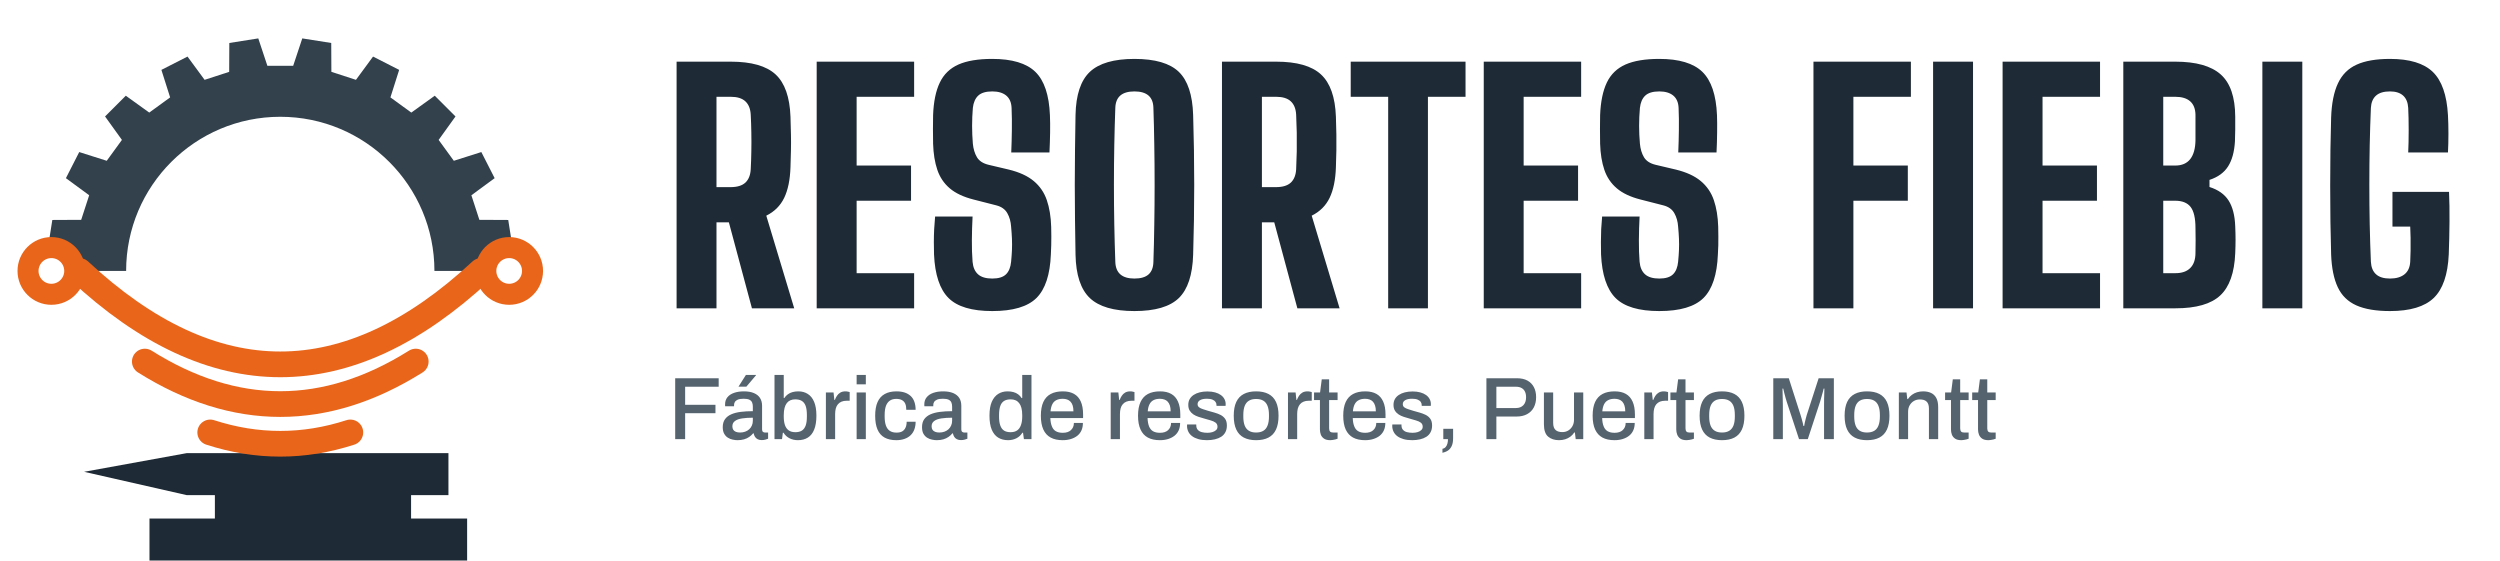
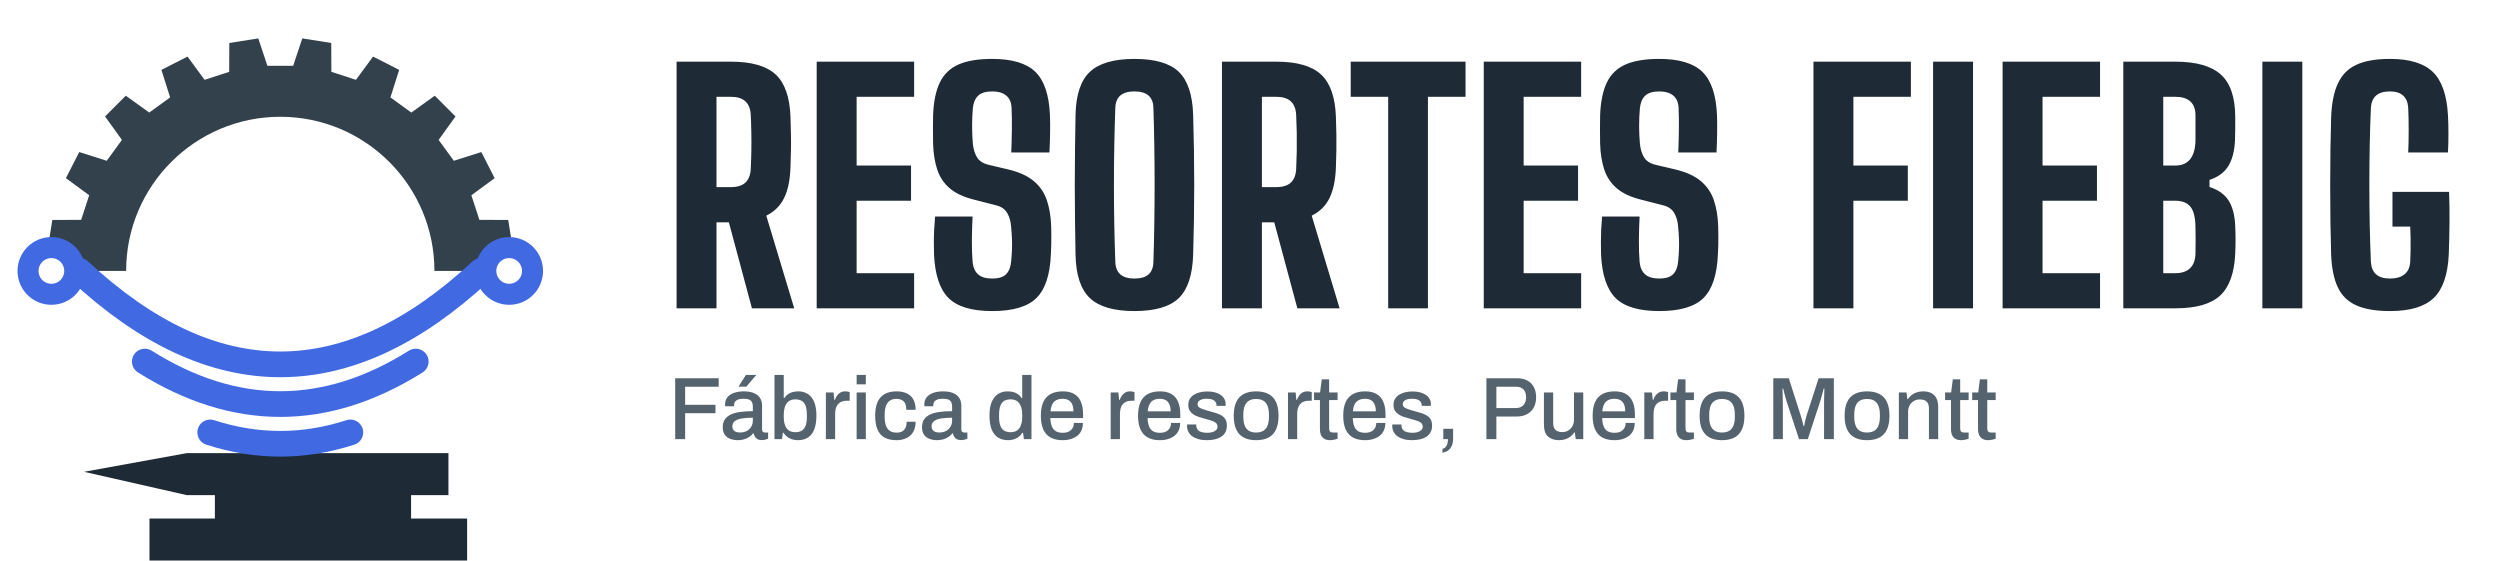
<svg xmlns="http://www.w3.org/2000/svg" viewBox="0 0 535.18 120" role="img" aria-label="Resortes Fiebig, fábrica de resortes, Puerto Montt">
-   <style>.logo__gear{fill:#33414d}.logo__anvil{fill:#1e2a35}.logo__leaf{stroke:#e8651a;stroke-width:5.5}.logo__eye{stroke:#e8651a;stroke-width:4.5}</style>
+   <style>.logo__gear{fill:#33414d}.logo__anvil{fill:#1e2a35}.logo__leaf{stroke:#4169e1;stroke-width:5.5}.logo__eye{stroke:#4169e1;stroke-width:4.5}</style>
  <path class="logo__gear" d="M16 58 L16.09 55.24 L10.22 53.29 L11.2 47.09 L17.38 47.06 L19.09 41.8 L14.11 38.14 L16.96 32.55 L22.85 34.42 L26.1 29.95 L22.49 24.93 L26.93 20.49 L31.95 24.1 L36.42 20.85 L34.55 14.96 L40.14 12.11 L43.8 17.09 L49.06 15.38 L49.09 9.2 L55.29 8.22 L57.24 14.09 L62.76 14.09 L64.71 8.22 L70.91 9.2 L70.94 15.38 L76.2 17.09 L79.86 12.11 L85.45 14.96 L83.58 20.85 L88.05 24.1 L93.07 20.49 L97.51 24.93 L93.9 29.95 L97.15 34.42 L103.04 32.55 L105.89 38.14 L100.91 41.8 L102.62 47.06 L108.8 47.09 L109.78 53.29 L103.91 55.24 L104 58 L93 58 A33 33 0 0 0 27 58 Z" />
  <path class="logo__anvil" d="M96 97 H40 L18 101 L40 106 H46 V111 H32 V120 H100 V111 H88 V106 H96 Z" />
  <g fill="none" stroke-linecap="round">
    <path class="logo__leaf" d="M17 58 Q60 98 103 58" />
    <path class="logo__leaf" d="M31 77.4 Q60 95.6 89 77.4" />
    <path class="logo__leaf" d="M45 92.57 Q60 97.43 75 92.57" />
    <circle class="logo__eye" cx="11" cy="58" r="5" />
    <circle class="logo__eye" cx="109" cy="58" r="5" />
  </g>
  <path fill="#1e2a35" d="M153.38 66L144.84 66L144.84 13.20L156.42 13.20Q163.09 13.20 166.04 15.94Q168.99 18.68 169.22 24.98L169.22 24.98Q169.29 27.09 169.32 28.79Q169.36 30.49 169.32 32.16Q169.29 33.82 169.22 35.80L169.22 35.80Q169.09 39.83 167.87 42.36Q166.65 44.88 164.04 46.17L164.04 46.17L170.02 66L160.97 66L156.03 47.59L153.38 47.59L153.38 66ZM153.38 20.72L153.38 40.06L156.39 40.06Q158.53 40.06 159.57 39.09Q160.61 38.11 160.71 36.23L160.71 36.23Q160.81 34.39 160.84 32.39Q160.88 30.39 160.84 28.40Q160.81 26.40 160.71 24.55L160.71 24.55Q160.61 22.67 159.57 21.70Q158.53 20.72 156.42 20.72L156.42 20.72L153.38 20.72ZM195.69 66L174.83 66L174.83 13.20L195.69 13.20L195.69 20.72L183.38 20.72L183.38 35.44L195.03 35.44L195.03 42.97L183.38 42.97L183.38 58.48L195.69 58.48L195.69 66ZM212.42 66.59L212.42 66.59Q205.85 66.59 203.05 63.79Q200.24 60.98 199.95 54.48L199.95 54.48Q199.91 53.20 199.91 51.81Q199.91 50.42 199.98 49.05Q200.05 47.69 200.18 46.36L200.18 46.36L208.20 46.36Q208.07 48.91 208.05 51.40Q208.03 53.89 208.20 56.03L208.20 56.03Q208.36 57.82 209.37 58.72Q210.38 59.63 212.42 59.63L212.42 59.63Q214.43 59.63 215.36 58.72Q216.28 57.82 216.45 56.03L216.45 56.03Q216.58 54.71 216.63 53.53Q216.68 52.34 216.63 51.12Q216.58 49.90 216.45 48.54L216.45 48.54Q216.35 46.89 215.64 45.64Q214.93 44.38 213.28 43.96L213.28 43.96L208.36 42.70Q205.16 41.88 203.31 40.31Q201.47 38.74 200.66 36.37Q199.85 33.99 199.75 30.76L199.75 30.76Q199.72 29.14 199.72 27.64Q199.72 26.14 199.75 24.65L199.75 24.65Q199.91 20.33 201.19 17.67Q202.46 15.02 205.18 13.81Q207.90 12.61 212.42 12.61L212.42 12.61Q218.79 12.61 221.65 15.39Q224.50 18.18 224.76 24.65L224.76 24.65Q224.83 26.17 224.80 28.38Q224.76 30.59 224.66 32.64L224.66 32.64L216.48 32.64Q216.58 30.26 216.61 27.87Q216.65 25.48 216.55 23.10L216.55 23.10Q216.48 21.35 215.41 20.46Q214.34 19.57 212.42 19.57L212.42 19.57Q210.38 19.57 209.42 20.46Q208.46 21.35 208.26 23.10L208.26 23.10Q208.10 25.01 208.10 26.93Q208.10 28.84 208.26 30.76L208.26 30.76Q208.43 32.47 209.14 33.66Q209.85 34.85 211.63 35.28L211.63 35.28L215.95 36.30Q219.35 37.13 221.30 38.76Q223.25 40.39 224.09 42.83Q224.93 45.28 225.03 48.54L225.03 48.54Q225.06 49.63 225.06 50.61Q225.06 51.58 225.04 52.52Q225.03 53.46 224.96 54.48L224.96 54.48Q224.70 60.98 221.88 63.79Q219.05 66.59 212.42 66.59ZM242.85 66.59L242.85 66.59Q236.25 66.59 233.31 63.81Q230.37 61.02 230.24 54.52L230.24 54.52Q230.18 50.92 230.13 47.16Q230.08 43.39 230.08 39.58Q230.08 35.77 230.13 32.01Q230.18 28.25 230.24 24.62L230.24 24.62Q230.37 18.15 233.31 15.38Q236.25 12.61 242.85 12.61L242.85 12.61Q249.48 12.61 252.35 15.38Q255.22 18.15 255.42 24.62L255.42 24.62Q255.52 28.28 255.59 32.04Q255.65 35.80 255.65 39.62Q255.65 43.43 255.59 47.17Q255.52 50.92 255.42 54.52L255.42 54.52Q255.22 61.02 252.35 63.81Q249.48 66.59 242.85 66.59ZM242.85 59.63L242.85 59.63Q244.89 59.63 245.88 58.74Q246.87 57.85 246.91 56.07L246.91 56.07Q247.04 52.34 247.10 48.13Q247.17 43.92 247.17 39.55Q247.17 35.18 247.10 30.99Q247.04 26.80 246.91 23.07L246.91 23.07Q246.87 21.32 245.85 20.44Q244.83 19.57 242.85 19.57L242.85 19.57Q240.87 19.57 239.84 20.44Q238.82 21.32 238.76 23.07L238.76 23.07Q238.62 26.80 238.54 30.99Q238.46 35.18 238.46 39.55Q238.46 43.92 238.54 48.13Q238.62 52.34 238.76 56.07L238.76 56.07Q238.82 57.85 239.84 58.74Q240.87 59.63 242.85 59.63ZM270.14 66L261.59 66L261.59 13.20L273.18 13.20Q279.84 13.20 282.79 15.94Q285.75 18.68 285.98 24.98L285.98 24.98Q286.05 27.09 286.08 28.79Q286.11 30.49 286.08 32.16Q286.05 33.82 285.98 35.80L285.98 35.80Q285.85 39.83 284.63 42.36Q283.41 44.88 280.80 46.17L280.80 46.17L286.77 66L277.73 66L272.78 47.59L270.14 47.59L270.14 66ZM270.14 20.72L270.14 40.06L273.14 40.06Q275.29 40.06 276.33 39.09Q277.37 38.11 277.47 36.23L277.47 36.23Q277.56 34.39 277.60 32.39Q277.63 30.39 277.60 28.40Q277.56 26.40 277.47 24.55L277.47 24.55Q277.37 22.67 276.33 21.70Q275.29 20.72 273.18 20.72L273.18 20.72L270.14 20.72ZM305.68 66L297.17 66L297.17 20.72L289.15 20.72L289.15 13.20L313.73 13.20L313.73 20.72L305.68 20.72L305.68 66ZM338.48 66L317.63 66L317.63 13.20L338.48 13.20L338.48 20.72L326.17 20.72L326.17 35.44L337.82 35.44L337.82 42.97L326.17 42.97L326.17 58.48L338.48 58.48L338.48 66ZM355.21 66.59L355.21 66.59Q348.65 66.59 345.84 63.79Q343.04 60.98 342.74 54.48L342.74 54.48Q342.71 53.20 342.71 51.81Q342.71 50.42 342.77 49.05Q342.84 47.69 342.97 46.36L342.97 46.36L350.99 46.36Q350.86 48.91 350.84 51.40Q350.82 53.89 350.99 56.03L350.99 56.03Q351.15 57.82 352.16 58.72Q353.17 59.63 355.21 59.63L355.21 59.63Q357.23 59.63 358.15 58.72Q359.07 57.82 359.24 56.03L359.24 56.03Q359.37 54.71 359.42 53.53Q359.47 52.34 359.42 51.12Q359.37 49.90 359.24 48.54L359.24 48.54Q359.14 46.89 358.43 45.64Q357.72 44.38 356.07 43.96L356.07 43.96L351.15 42.70Q347.95 41.88 346.11 40.31Q344.26 38.74 343.45 36.37Q342.64 33.99 342.54 30.76L342.54 30.76Q342.51 29.14 342.51 27.64Q342.51 26.14 342.54 24.65L342.54 24.65Q342.71 20.33 343.98 17.67Q345.25 15.02 347.97 13.81Q350.69 12.61 355.21 12.61L355.21 12.61Q361.58 12.61 364.44 15.39Q367.29 18.18 367.56 24.65L367.56 24.65Q367.62 26.17 367.59 28.38Q367.56 30.59 367.46 32.64L367.46 32.64L359.27 32.64Q359.37 30.26 359.40 27.87Q359.44 25.48 359.34 23.10L359.34 23.10Q359.27 21.35 358.20 20.46Q357.13 19.57 355.21 19.57L355.21 19.57Q353.17 19.57 352.21 20.46Q351.25 21.35 351.06 23.10L351.06 23.10Q350.89 25.01 350.89 26.93Q350.89 28.84 351.06 30.76L351.06 30.76Q351.22 32.47 351.93 33.66Q352.64 34.85 354.42 35.28L354.42 35.28L358.74 36.30Q362.14 37.13 364.09 38.76Q366.04 40.39 366.88 42.83Q367.72 45.28 367.82 48.54L367.82 48.54Q367.85 49.63 367.85 50.61Q367.85 51.58 367.84 52.52Q367.82 53.46 367.75 54.48L367.75 54.48Q367.49 60.98 364.67 63.79Q361.85 66.59 355.21 66.59ZM396.76 66L388.21 66L388.21 13.20L409.07 13.20L409.07 20.72L396.76 20.72L396.76 35.44L408.41 35.44L408.41 42.97L396.76 42.97L396.76 66ZM422.37 66L413.82 66L413.82 13.20L422.37 13.20L422.37 66ZM449.56 66L428.70 66L428.70 13.20L449.56 13.20L449.56 20.72L437.25 20.72L437.25 35.44L448.90 35.44L448.90 42.97L437.25 42.97L437.25 58.48L449.56 58.48L449.56 66ZM465.70 66L454.54 66L454.54 13.20L465.66 13.20Q472.33 13.20 475.40 15.94Q478.47 18.68 478.50 24.98L478.50 24.98Q478.50 26.50 478.50 27.77Q478.50 29.04 478.44 30.26L478.44 30.26Q478.24 33.63 476.97 35.62Q475.70 37.62 472.99 38.51L472.99 38.51L472.99 40.03Q475.80 40.92 477.08 42.93Q478.37 44.95 478.50 48.44L478.50 48.44Q478.57 50.00 478.57 51.31Q478.57 52.63 478.50 54.22L478.50 54.22Q478.24 60.49 475.30 63.24Q472.36 66 465.70 66L465.70 66ZM463.09 42.97L463.09 58.48L465.70 58.48Q467.78 58.48 468.88 57.37Q469.99 56.27 469.99 54.12L469.99 54.12Q470.02 52.73 470.02 51.46Q470.02 50.19 469.99 48.84L469.99 48.84Q469.99 45.64 468.95 44.30Q467.91 42.97 465.63 42.97L465.63 42.97L463.09 42.97ZM463.09 20.72L463.09 35.44L465.66 35.44Q467.78 35.44 468.87 34.06Q469.95 32.67 469.99 30.03L469.99 30.03Q469.99 28.61 469.99 27.27Q469.99 25.94 469.99 24.55L469.99 24.55Q469.95 22.67 468.87 21.70Q467.78 20.72 465.66 20.72L465.66 20.72L463.09 20.72ZM492.86 66L484.31 66L484.31 13.20L492.86 13.20L492.86 66ZM511.63 66.59L511.63 66.59Q507.15 66.59 504.42 65.37Q501.70 64.15 500.45 61.48Q499.19 58.81 499.03 54.48L499.03 54.48Q498.93 51.28 498.88 47.49Q498.83 43.69 498.83 39.75Q498.83 35.80 498.88 32.04Q498.93 28.28 499.03 25.15L499.03 25.15Q499.19 20.59 500.50 17.82Q501.80 15.05 504.51 13.83Q507.21 12.61 511.63 12.61L511.63 12.61Q517.90 12.61 520.79 15.39Q523.68 18.18 524.04 24.65L524.04 24.65Q524.14 26.43 524.14 28.63Q524.14 30.82 524.04 32.64L524.04 32.64L515.53 32.64Q515.63 30.56 515.63 27.85Q515.63 25.15 515.53 23.10L515.53 23.10Q515.43 21.35 514.44 20.46Q513.45 19.57 511.63 19.57L511.63 19.57Q509.65 19.57 508.65 20.46Q507.64 21.35 507.54 23.10L507.54 23.10Q507.38 26.89 507.29 31.09Q507.21 35.28 507.21 39.58Q507.21 43.89 507.29 48.06Q507.38 52.24 507.54 56.03L507.54 56.03Q507.64 57.82 508.65 58.72Q509.65 59.63 511.63 59.63L511.63 59.63Q513.61 59.63 514.74 58.72Q515.86 57.82 515.96 56.03L515.96 56.03Q516.02 55.01 516.04 53.64Q516.06 52.27 516.04 50.89Q516.02 49.50 515.96 48.51L515.96 48.51L512.16 48.51L512.16 41.08L524.27 41.08Q524.40 43.96 524.37 47.50Q524.34 51.05 524.21 54.48L524.21 54.48Q523.91 60.98 520.99 63.79Q518.07 66.59 511.63 66.59Z" />
  <path fill="#55636f" d="M146.67 94L144.54 94L144.54 80.97L153.85 80.97L153.85 82.79L146.67 82.79L146.67 86.65L153.16 86.65L153.16 88.45L146.67 88.45L146.67 94ZM157.88 94.23L157.88 94.23Q157.40 94.23 156.85 94.11Q156.30 94 155.82 93.70Q155.33 93.39 155.03 92.85Q154.72 92.31 154.72 91.44L154.72 91.44Q154.72 90.41 155.20 89.74Q155.67 89.08 156.53 88.70Q157.38 88.32 158.57 88.17Q159.76 88.02 161.16 88.02L161.16 88.02L161.16 87.03Q161.16 86.53 161.00 86.15Q160.84 85.77 160.41 85.56Q159.99 85.36 159.19 85.36L159.19 85.36Q158.39 85.36 157.94 85.55Q157.50 85.75 157.32 86.05Q157.14 86.34 157.14 86.69L157.14 86.69L157.14 86.97L155.24 86.97Q155.22 86.88 155.22 86.78Q155.22 86.69 155.22 86.55L155.22 86.55Q155.22 85.66 155.72 85.04Q156.22 84.42 157.14 84.10Q158.05 83.78 159.25 83.78L159.25 83.78Q160.54 83.78 161.40 84.15Q162.27 84.52 162.70 85.20Q163.14 85.89 163.14 86.86L163.14 86.86L163.14 91.93Q163.14 92.29 163.32 92.44Q163.50 92.59 163.75 92.59L163.75 92.59L164.43 92.59L164.43 93.92Q164.20 94.02 163.86 94.11Q163.52 94.21 163.06 94.21L163.06 94.21Q162.55 94.21 162.20 94.03Q161.85 93.85 161.63 93.52Q161.41 93.18 161.34 92.77L161.34 92.77L161.22 92.77Q160.88 93.20 160.39 93.53Q159.91 93.87 159.28 94.05Q158.66 94.23 157.88 94.23ZM158.43 92.59L158.43 92.59Q159.02 92.59 159.52 92.41Q160.02 92.23 160.38 91.90Q160.75 91.57 160.95 91.10Q161.16 90.64 161.16 90.09L161.16 90.09L161.16 89.42Q159.85 89.42 158.87 89.57Q157.88 89.72 157.33 90.13Q156.78 90.54 156.78 91.26L156.78 91.26Q156.78 91.70 156.97 92.00Q157.16 92.29 157.53 92.44Q157.91 92.59 158.43 92.59ZM159.78 82.77L158.09 82.77L159.68 80.26L161.83 80.26L161.85 80.32L159.78 82.77ZM170.82 94.23L170.82 94.23Q169.83 94.23 169.03 93.83Q168.23 93.43 167.72 92.63L167.72 92.63L167.59 92.63L167.41 94L165.80 94L165.80 80.26L167.78 80.26L167.78 85.22L167.89 85.22Q168.21 84.73 168.66 84.41Q169.11 84.08 169.68 83.93Q170.25 83.78 170.91 83.78L170.91 83.78Q172.05 83.78 172.92 84.33Q173.80 84.88 174.28 86.02Q174.77 87.16 174.77 88.97L174.77 88.97Q174.77 90.81 174.29 91.97Q173.82 93.13 172.93 93.68Q172.05 94.23 170.82 94.23ZM170.26 92.52L170.26 92.52Q171.12 92.52 171.66 92.18Q172.20 91.83 172.47 91.10Q172.73 90.37 172.73 89.19L172.73 89.19L172.73 88.85Q172.73 87.67 172.48 86.93Q172.22 86.19 171.67 85.84Q171.12 85.49 170.23 85.49L170.23 85.49Q169.68 85.49 169.22 85.68Q168.76 85.87 168.44 86.28Q168.12 86.69 167.95 87.33Q167.78 87.98 167.78 88.89L167.78 88.89L167.78 89.16Q167.78 90.24 168.03 90.99Q168.29 91.74 168.84 92.13Q169.39 92.52 170.26 92.52ZM178.78 94L176.80 94L176.80 84.01L178.44 84.01L178.61 85.62L178.72 85.62Q178.89 85.15 179.17 84.73Q179.44 84.31 179.89 84.04Q180.33 83.78 180.98 83.78L180.98 83.78Q181.28 83.78 181.52 83.84Q181.76 83.89 181.89 83.93L181.89 83.93L181.89 85.79L181.23 85.79Q180.62 85.79 180.15 85.98Q179.69 86.17 179.38 86.54Q179.06 86.91 178.92 87.44Q178.78 87.98 178.78 88.64L178.78 88.64L178.78 94ZM185.35 82.28L183.38 82.28L183.38 80.26L185.35 80.26L185.35 82.28ZM185.35 94L183.38 94L183.38 84.01L185.35 84.01L185.35 94ZM191.87 94.23L191.87 94.23Q190.37 94.23 189.36 93.67Q188.35 93.11 187.85 91.95Q187.35 90.79 187.35 89.00L187.35 89.00Q187.35 87.22 187.86 86.07Q188.37 84.92 189.39 84.35Q190.41 83.78 191.89 83.78L191.89 83.78Q192.91 83.78 193.67 84.03Q194.43 84.29 194.97 84.79Q195.50 85.30 195.75 86.04Q196.01 86.78 196.01 87.73L196.01 87.73L194.01 87.73Q194.01 86.93 193.79 86.42Q193.56 85.91 193.08 85.65Q192.61 85.39 191.85 85.39L191.85 85.39Q191.05 85.39 190.50 85.76Q189.95 86.13 189.66 86.88Q189.38 87.64 189.38 88.85L189.38 88.85L189.38 89.17Q189.38 90.33 189.65 91.10Q189.93 91.87 190.49 92.24Q191.05 92.61 191.92 92.61L191.92 92.61Q192.69 92.61 193.15 92.34Q193.62 92.06 193.85 91.54Q194.09 91.02 194.09 90.28L194.09 90.28L196.01 90.28Q196.01 91.17 195.75 91.89Q195.50 92.61 194.97 93.14Q194.45 93.66 193.67 93.94Q192.89 94.23 191.87 94.23ZM200.53 94.23L200.53 94.23Q200.06 94.23 199.51 94.11Q198.96 94 198.47 93.70Q197.99 93.39 197.68 92.85Q197.38 92.31 197.38 91.44L197.38 91.44Q197.38 90.41 197.85 89.74Q198.33 89.08 199.18 88.70Q200.04 88.32 201.23 88.17Q202.41 88.02 203.82 88.02L203.82 88.02L203.82 87.03Q203.82 86.53 203.66 86.15Q203.50 85.77 203.07 85.56Q202.64 85.36 201.84 85.36L201.84 85.36Q201.04 85.36 200.60 85.55Q200.15 85.75 199.97 86.05Q199.79 86.34 199.79 86.69L199.79 86.69L199.79 86.97L197.89 86.97Q197.87 86.88 197.87 86.78Q197.87 86.69 197.87 86.55L197.87 86.55Q197.87 85.66 198.38 85.04Q198.88 84.42 199.79 84.10Q200.70 83.78 201.90 83.78L201.90 83.78Q203.19 83.78 204.06 84.15Q204.92 84.52 205.36 85.20Q205.79 85.89 205.79 86.86L205.79 86.86L205.79 91.93Q205.79 92.29 205.98 92.44Q206.16 92.59 206.40 92.59L206.40 92.59L207.09 92.59L207.09 93.92Q206.86 94.02 206.52 94.11Q206.18 94.21 205.72 94.21L205.72 94.21Q205.21 94.21 204.85 94.03Q204.50 93.85 204.28 93.52Q204.07 93.18 203.99 92.77L203.99 92.77L203.88 92.77Q203.53 93.20 203.05 93.53Q202.56 93.87 201.94 94.05Q201.31 94.23 200.53 94.23ZM201.08 92.59L201.08 92.59Q201.67 92.59 202.18 92.41Q202.68 92.23 203.04 91.90Q203.40 91.57 203.61 91.10Q203.82 90.64 203.82 90.09L203.82 90.09L203.82 89.42Q202.51 89.42 201.52 89.57Q200.53 89.72 199.98 90.13Q199.43 90.54 199.43 91.26L199.43 91.26Q199.43 91.70 199.62 92.00Q199.81 92.29 200.19 92.44Q200.57 92.59 201.08 92.59ZM215.79 94.23L215.79 94.23Q214.57 94.23 213.68 93.68Q212.79 93.13 212.30 91.97Q211.82 90.81 211.82 88.97L211.82 88.97Q211.82 87.16 212.31 86.02Q212.81 84.88 213.68 84.33Q214.55 83.78 215.69 83.78L215.69 83.78Q216.36 83.78 216.93 83.93Q217.50 84.08 217.95 84.41Q218.39 84.73 218.70 85.22L218.70 85.22L218.83 85.22L218.83 80.26L220.81 80.26L220.81 94L219.19 94L219 92.63L218.87 92.63Q218.37 93.43 217.57 93.83Q216.76 94.23 215.79 94.23ZM216.34 92.52L216.34 92.52Q217.21 92.52 217.76 92.13Q218.30 91.74 218.56 90.99Q218.83 90.24 218.83 89.16L218.83 89.16L218.83 88.89Q218.83 87.98 218.66 87.33Q218.49 86.69 218.16 86.28Q217.84 85.87 217.38 85.68Q216.93 85.49 216.36 85.49L216.36 85.49Q215.48 85.49 214.93 85.84Q214.38 86.19 214.13 86.93Q213.87 87.67 213.87 88.85L213.87 88.85L213.87 89.19Q213.87 90.37 214.14 91.10Q214.40 91.83 214.94 92.18Q215.48 92.52 216.34 92.52ZM227.49 94.23L227.49 94.23Q225.95 94.23 224.92 93.67Q223.88 93.11 223.35 91.95Q222.82 90.79 222.82 89.00L222.82 89.00Q222.82 87.20 223.35 86.05Q223.88 84.90 224.93 84.34Q225.97 83.78 227.53 83.78L227.53 83.78Q228.96 83.78 229.92 84.32Q230.88 84.86 231.37 85.96Q231.86 87.06 231.86 88.74L231.86 88.74L231.86 89.50L224.85 89.50Q224.89 90.56 225.18 91.27Q225.46 91.99 226.04 92.32Q226.62 92.65 227.51 92.65L227.51 92.65Q228.06 92.65 228.50 92.51Q228.94 92.37 229.24 92.09Q229.55 91.81 229.72 91.43Q229.89 91.04 229.89 90.54L229.89 90.54L231.82 90.54Q231.82 91.44 231.52 92.12Q231.22 92.80 230.64 93.27Q230.06 93.73 229.26 93.98Q228.46 94.23 227.49 94.23ZM224.89 88.05L224.89 88.05L229.79 88.05Q229.79 87.31 229.63 86.81Q229.47 86.31 229.16 85.98Q228.86 85.66 228.44 85.52Q228.03 85.37 227.49 85.37L227.49 85.37Q226.69 85.37 226.13 85.66Q225.57 85.94 225.27 86.54Q224.97 87.14 224.89 88.05ZM239.75 94L237.77 94L237.77 84.01L239.41 84.01L239.58 85.62L239.69 85.62Q239.86 85.15 240.14 84.73Q240.41 84.31 240.86 84.04Q241.31 83.78 241.95 83.78L241.95 83.78Q242.26 83.78 242.49 83.84Q242.73 83.89 242.86 83.93L242.86 83.93L242.86 85.79L242.20 85.79Q241.59 85.79 241.13 85.98Q240.66 86.17 240.35 86.54Q240.03 86.91 239.89 87.44Q239.75 87.98 239.75 88.64L239.75 88.64L239.75 94ZM248.30 94.23L248.30 94.23Q246.76 94.23 245.72 93.67Q244.69 93.11 244.16 91.95Q243.62 90.79 243.62 89.00L243.62 89.00Q243.62 87.20 244.16 86.05Q244.69 84.90 245.73 84.34Q246.78 83.78 248.34 83.78L248.34 83.78Q249.76 83.78 250.72 84.32Q251.68 84.86 252.17 85.96Q252.67 87.06 252.67 88.74L252.67 88.74L252.67 89.50L245.66 89.50Q245.70 90.56 245.98 91.27Q246.27 91.99 246.84 92.32Q247.42 92.65 248.32 92.65L248.32 92.65Q248.87 92.65 249.31 92.51Q249.74 92.37 250.05 92.09Q250.35 91.81 250.52 91.43Q250.69 91.04 250.69 90.54L250.69 90.54L252.63 90.54Q252.63 91.44 252.33 92.12Q252.02 92.80 251.44 93.27Q250.86 93.73 250.07 93.98Q249.27 94.23 248.30 94.23ZM245.70 88.05L245.70 88.05L250.60 88.05Q250.60 87.31 250.44 86.81Q250.27 86.31 249.97 85.98Q249.67 85.66 249.25 85.52Q248.83 85.37 248.30 85.37L248.30 85.37Q247.50 85.37 246.94 85.66Q246.38 85.94 246.08 86.54Q245.77 87.14 245.70 88.05ZM258.37 94.23L258.37 94.23Q257.32 94.23 256.53 94Q255.73 93.77 255.20 93.37Q254.66 92.97 254.39 92.41Q254.11 91.85 254.11 91.17L254.11 91.17Q254.11 91.07 254.12 91.00Q254.13 90.92 254.13 90.86L254.13 90.86L256.09 90.86Q256.09 90.92 256.09 90.97Q256.09 91.02 256.09 91.07L256.09 91.07Q256.09 91.66 256.41 92.01Q256.73 92.37 257.28 92.51Q257.82 92.65 258.46 92.65L258.46 92.65Q259.03 92.65 259.52 92.51Q260.00 92.37 260.32 92.08Q260.63 91.80 260.63 91.36L260.63 91.36Q260.63 90.79 260.23 90.48Q259.83 90.18 259.19 90.00Q258.54 89.82 257.84 89.61L257.84 89.61Q257.21 89.44 256.59 89.24Q255.97 89.04 255.48 88.72Q254.99 88.39 254.68 87.90Q254.38 87.41 254.38 86.67L254.38 86.67Q254.38 85.96 254.68 85.43Q254.99 84.90 255.53 84.54Q256.07 84.18 256.82 83.99Q257.57 83.80 258.46 83.80L258.46 83.80Q259.39 83.80 260.12 84.00Q260.84 84.20 261.34 84.56Q261.85 84.92 262.11 85.42Q262.38 85.92 262.38 86.50L262.38 86.50Q262.38 86.61 262.37 86.73Q262.36 86.86 262.36 86.89L262.36 86.89L260.42 86.89L260.42 86.72Q260.42 86.34 260.21 86.04Q260.00 85.73 259.56 85.55Q259.11 85.36 258.37 85.36L258.37 85.36Q257.87 85.36 257.49 85.44Q257.11 85.53 256.87 85.68Q256.62 85.83 256.50 86.04Q256.37 86.25 256.37 86.51L256.37 86.51Q256.37 86.95 256.69 87.19Q257.00 87.43 257.51 87.59Q258.03 87.75 258.62 87.94L258.62 87.94Q259.30 88.13 260.00 88.33Q260.71 88.53 261.30 88.83Q261.90 89.14 262.27 89.67Q262.64 90.20 262.64 91.09L262.64 91.09Q262.64 91.91 262.32 92.52Q262.00 93.13 261.42 93.50Q260.84 93.87 260.06 94.05Q259.28 94.23 258.37 94.23ZM268.89 94.23L268.89 94.23Q267.34 94.23 266.26 93.67Q265.19 93.11 264.65 91.95Q264.11 90.79 264.11 89.00L264.11 89.00Q264.11 87.20 264.65 86.05Q265.19 84.90 266.26 84.34Q267.34 83.78 268.89 83.78L268.89 83.78Q270.49 83.78 271.55 84.34Q272.62 84.90 273.16 86.05Q273.70 87.20 273.70 89.00L273.70 89.00Q273.70 90.79 273.16 91.95Q272.62 93.11 271.55 93.67Q270.49 94.23 268.89 94.23ZM268.89 92.59L268.89 92.59Q269.84 92.59 270.45 92.22Q271.06 91.85 271.35 91.09Q271.65 90.33 271.65 89.17L271.65 89.17L271.65 88.83Q271.65 87.67 271.35 86.91Q271.06 86.15 270.45 85.78Q269.84 85.41 268.89 85.41L268.89 85.41Q267.96 85.41 267.36 85.78Q266.75 86.15 266.45 86.91Q266.16 87.67 266.16 88.83L266.16 88.83L266.16 89.17Q266.16 90.33 266.45 91.09Q266.75 91.85 267.36 92.22Q267.96 92.59 268.89 92.59ZM277.69 94L275.72 94L275.72 84.01L277.35 84.01L277.52 85.62L277.63 85.62Q277.81 85.15 278.08 84.73Q278.36 84.31 278.80 84.04Q279.25 83.78 279.90 83.78L279.90 83.78Q280.20 83.78 280.44 83.84Q280.67 83.89 280.81 83.93L280.81 83.93L280.81 85.79L280.14 85.79Q279.53 85.79 279.07 85.98Q278.60 86.17 278.29 86.54Q277.98 86.91 277.83 87.44Q277.69 87.98 277.69 88.64L277.69 88.64L277.69 94ZM284.78 94.23L284.78 94.23Q283.92 94.23 283.44 93.90Q282.95 93.56 282.75 93.04Q282.56 92.52 282.56 91.93L282.56 91.93L282.56 85.64L281.30 85.64L281.30 84.01L282.59 84.01L282.95 81.21L284.53 81.21L284.53 84.01L286.34 84.01L286.34 85.64L284.53 85.64L284.53 91.70Q284.53 92.14 284.72 92.37Q284.91 92.59 285.35 92.59L285.35 92.59L286.34 92.59L286.34 93.92Q286.15 94 285.87 94.07Q285.60 94.13 285.31 94.18Q285.03 94.23 284.78 94.23ZM292.23 94.23L292.23 94.23Q290.69 94.23 289.65 93.67Q288.62 93.11 288.08 91.95Q287.55 90.79 287.55 89.00L287.55 89.00Q287.55 87.20 288.08 86.05Q288.62 84.90 289.66 84.34Q290.71 83.78 292.26 83.78L292.26 83.78Q293.69 83.78 294.65 84.32Q295.61 84.86 296.10 85.96Q296.60 87.06 296.60 88.74L296.60 88.74L296.60 89.50L289.59 89.50Q289.62 90.56 289.91 91.27Q290.19 91.99 290.77 92.32Q291.35 92.65 292.25 92.65L292.25 92.65Q292.80 92.65 293.23 92.51Q293.67 92.37 293.97 92.09Q294.28 91.81 294.45 91.43Q294.62 91.04 294.62 90.54L294.62 90.54L296.56 90.54Q296.56 91.44 296.25 92.12Q295.95 92.80 295.37 93.27Q294.79 93.73 293.99 93.98Q293.20 94.23 292.23 94.23ZM289.62 88.05L289.62 88.05L294.53 88.05Q294.53 87.31 294.36 86.81Q294.20 86.31 293.90 85.98Q293.59 85.66 293.18 85.52Q292.76 85.37 292.23 85.37L292.23 85.37Q291.43 85.37 290.87 85.66Q290.31 85.94 290.00 86.54Q289.70 87.14 289.62 88.05ZM302.30 94.23L302.30 94.23Q301.25 94.23 300.45 94Q299.66 93.77 299.12 93.37Q298.59 92.97 298.32 92.41Q298.04 91.85 298.04 91.17L298.04 91.17Q298.04 91.07 298.05 91.00Q298.06 90.92 298.06 90.86L298.06 90.86L300.02 90.86Q300.02 90.92 300.02 90.97Q300.02 91.02 300.02 91.07L300.02 91.07Q300.02 91.66 300.34 92.01Q300.66 92.37 301.20 92.51Q301.75 92.65 302.39 92.65L302.39 92.65Q302.96 92.65 303.45 92.51Q303.93 92.37 304.24 92.08Q304.56 91.80 304.56 91.36L304.56 91.36Q304.56 90.79 304.16 90.48Q303.76 90.18 303.11 90.00Q302.47 89.82 301.76 89.61L301.76 89.61Q301.14 89.44 300.52 89.24Q299.90 89.04 299.41 88.72Q298.91 88.39 298.61 87.90Q298.31 87.41 298.31 86.67L298.31 86.67Q298.31 85.96 298.61 85.43Q298.91 84.90 299.46 84.54Q300.00 84.18 300.75 83.99Q301.50 83.80 302.39 83.80L302.39 83.80Q303.32 83.80 304.04 84.00Q304.77 84.20 305.27 84.56Q305.77 84.92 306.04 85.42Q306.31 85.92 306.31 86.50L306.31 86.50Q306.31 86.61 306.30 86.73Q306.29 86.86 306.29 86.89L306.29 86.89L304.35 86.89L304.35 86.72Q304.35 86.34 304.14 86.04Q303.93 85.73 303.48 85.55Q303.04 85.36 302.30 85.36L302.30 85.36Q301.80 85.36 301.42 85.44Q301.04 85.53 300.80 85.68Q300.55 85.83 300.42 86.04Q300.30 86.25 300.30 86.51L300.30 86.51Q300.30 86.95 300.61 87.19Q300.93 87.43 301.44 87.59Q301.95 87.75 302.54 87.94L302.54 87.94Q303.23 88.13 303.93 88.33Q304.63 88.53 305.23 88.83Q305.83 89.14 306.20 89.67Q306.57 90.20 306.57 91.09L306.57 91.09Q306.57 91.91 306.25 92.52Q305.93 93.13 305.35 93.50Q304.77 93.87 303.99 94.05Q303.21 94.23 302.30 94.23ZM308.79 96.93L308.79 96.93L308.79 96.07Q309.21 96.00 309.47 95.70Q309.73 95.41 309.85 94.97Q309.97 94.53 309.97 94L309.97 94L308.97 94L308.97 91.80L311.07 91.80L311.07 93.79Q311.07 94.89 310.74 95.54Q310.41 96.19 309.89 96.50Q309.36 96.81 308.79 96.93ZM320.33 94L318.20 94L318.20 80.97L324.70 80.97Q326.08 80.97 327.00 81.48Q327.91 81.99 328.37 82.89Q328.84 83.80 328.84 85.03L328.84 85.03Q328.84 86.27 328.35 87.21Q327.85 88.15 326.91 88.66Q325.97 89.17 324.62 89.17L324.62 89.17L320.33 89.17L320.33 94ZM320.33 82.79L320.33 87.35L324.53 87.35Q325.53 87.35 326.11 86.74Q326.69 86.13 326.69 85.05L326.69 85.05Q326.69 84.33 326.45 83.83Q326.20 83.32 325.72 83.06Q325.25 82.79 324.53 82.79L324.53 82.79L320.33 82.79ZM333.74 94.23L333.74 94.23Q332.30 94.23 331.40 93.46Q330.51 92.69 330.51 90.83L330.51 90.83L330.51 84.01L332.49 84.01L332.49 90.52Q332.49 91.09 332.63 91.47Q332.77 91.85 333.04 92.08Q333.30 92.31 333.67 92.40Q334.03 92.50 334.46 92.50L334.46 92.50Q335.15 92.50 335.71 92.17Q336.27 91.83 336.61 91.24Q336.95 90.64 336.95 89.86L336.95 89.86L336.95 84.01L338.93 84.01L338.93 94L337.31 94L337.14 92.58L337.01 92.58Q336.65 93.13 336.15 93.49Q335.66 93.85 335.06 94.04Q334.46 94.23 333.74 94.23ZM345.62 94.23L345.62 94.23Q344.08 94.23 343.04 93.67Q342.01 93.11 341.47 91.95Q340.94 90.79 340.94 89.00L340.94 89.00Q340.94 87.20 341.47 86.05Q342.01 84.90 343.05 84.34Q344.10 83.78 345.65 83.78L345.65 83.78Q347.08 83.78 348.04 84.32Q349.00 84.86 349.49 85.96Q349.99 87.06 349.99 88.74L349.99 88.74L349.99 89.50L342.98 89.50Q343.01 90.56 343.30 91.27Q343.58 91.99 344.16 92.32Q344.74 92.65 345.64 92.65L345.64 92.65Q346.19 92.65 346.62 92.51Q347.06 92.37 347.36 92.09Q347.67 91.81 347.84 91.43Q348.01 91.04 348.01 90.54L348.01 90.54L349.95 90.54Q349.95 91.44 349.64 92.12Q349.34 92.80 348.76 93.27Q348.18 93.73 347.38 93.98Q346.59 94.23 345.62 94.23ZM343.01 88.05L343.01 88.05L347.92 88.05Q347.92 87.31 347.75 86.81Q347.59 86.31 347.29 85.98Q346.98 85.66 346.57 85.52Q346.15 85.37 345.62 85.37L345.62 85.37Q344.82 85.37 344.26 85.66Q343.70 85.94 343.39 86.54Q343.09 87.14 343.01 88.05ZM353.98 94L352.00 94L352.00 84.01L353.63 84.01L353.81 85.62L353.92 85.62Q354.09 85.15 354.37 84.73Q354.64 84.31 355.09 84.04Q355.53 83.78 356.18 83.78L356.18 83.78Q356.48 83.78 356.72 83.84Q356.96 83.89 357.09 83.93L357.09 83.93L357.09 85.79L356.43 85.79Q355.82 85.79 355.35 85.98Q354.89 86.17 354.57 86.54Q354.26 86.91 354.12 87.44Q353.98 87.98 353.98 88.64L353.98 88.64L353.98 94ZM361.06 94.23L361.06 94.23Q360.21 94.23 359.72 93.90Q359.24 93.56 359.04 93.04Q358.84 92.52 358.84 91.93L358.84 91.93L358.84 85.64L357.59 85.64L357.59 84.01L358.88 84.01L359.24 81.21L360.82 81.21L360.82 84.01L362.62 84.01L362.62 85.64L360.82 85.64L360.82 91.70Q360.82 92.14 361.01 92.37Q361.20 92.59 361.63 92.59L361.63 92.59L362.62 92.59L362.62 93.92Q362.43 94 362.16 94.07Q361.88 94.13 361.60 94.18Q361.31 94.23 361.06 94.23ZM368.63 94.23L368.63 94.23Q367.07 94.23 365.99 93.67Q364.92 93.11 364.38 91.95Q363.84 90.79 363.84 89.00L363.84 89.00Q363.84 87.20 364.38 86.05Q364.92 84.90 365.99 84.34Q367.07 83.78 368.63 83.78L368.63 83.78Q370.22 83.78 371.29 84.34Q372.35 84.90 372.89 86.05Q373.43 87.20 373.43 89.00L373.43 89.00Q373.43 90.79 372.89 91.95Q372.35 93.11 371.29 93.67Q370.22 94.23 368.63 94.23ZM368.63 92.59L368.63 92.59Q369.58 92.59 370.18 92.22Q370.79 91.85 371.09 91.09Q371.38 90.33 371.38 89.17L371.38 89.17L371.38 88.83Q371.38 87.67 371.09 86.91Q370.79 86.15 370.18 85.78Q369.58 85.41 368.63 85.41L368.63 85.41Q367.69 85.41 367.09 85.78Q366.48 86.15 366.18 86.91Q365.89 87.67 365.89 88.83L365.89 88.83L365.89 89.17Q365.89 90.33 366.18 91.09Q366.48 91.85 367.09 92.22Q367.69 92.59 368.63 92.59ZM381.66 94L379.61 94L379.61 80.97L382.93 80.97L385.46 88.87Q385.57 89.21 385.69 89.65Q385.80 90.09 385.91 90.48Q386.01 90.88 386.07 91.19L386.07 91.19L386.22 91.19Q386.26 90.90 386.35 90.50Q386.45 90.11 386.55 89.67Q386.66 89.23 386.77 88.85L386.77 88.85L389.32 80.97L392.58 80.97L392.58 94L390.48 94L390.48 86.86Q390.48 86.13 390.49 85.36Q390.51 84.58 390.53 83.97Q390.55 83.36 390.55 83.19L390.55 83.19L390.40 83.19Q390.36 83.40 390.22 83.90Q390.08 84.41 389.92 84.97Q389.77 85.55 389.64 85.96L389.64 85.96L387.00 94L385.12 94L382.48 85.98Q382.36 85.62 382.23 85.13Q382.10 84.63 381.96 84.12Q381.83 83.61 381.74 83.19L381.74 83.19L381.58 83.19Q381.60 83.64 381.61 84.31Q381.62 84.97 381.64 85.65Q381.66 86.32 381.66 86.86L381.66 86.86L381.66 94ZM399.67 94.23L399.67 94.23Q398.11 94.23 397.04 93.67Q395.97 93.11 395.42 91.95Q394.88 90.79 394.88 89.00L394.88 89.00Q394.88 87.20 395.42 86.05Q395.97 84.90 397.04 84.34Q398.11 83.78 399.67 83.78L399.67 83.78Q401.27 83.78 402.33 84.34Q403.40 84.90 403.94 86.05Q404.48 87.20 404.48 89.00L404.48 89.00Q404.48 90.79 403.94 91.95Q403.40 93.11 402.33 93.67Q401.27 94.23 399.67 94.23ZM399.67 92.59L399.67 92.59Q400.62 92.59 401.23 92.22Q401.84 91.85 402.13 91.09Q402.43 90.33 402.43 89.17L402.43 89.17L402.43 88.83Q402.43 87.67 402.13 86.91Q401.84 86.15 401.23 85.78Q400.62 85.41 399.67 85.41L399.67 85.41Q398.74 85.41 398.13 85.78Q397.52 86.15 397.23 86.91Q396.94 87.67 396.94 88.83L396.94 88.83L396.94 89.17Q396.94 90.33 397.23 91.09Q397.52 91.85 398.13 92.22Q398.74 92.59 399.67 92.59ZM408.47 94L406.49 94L406.49 84.01L408.13 84.01L408.30 85.43L408.43 85.43Q408.79 84.88 409.29 84.52Q409.78 84.16 410.38 83.97Q410.98 83.78 411.70 83.78L411.70 83.78Q412.65 83.78 413.37 84.11Q414.09 84.44 414.50 85.18Q414.91 85.92 414.91 87.18L414.91 87.18L414.91 94L412.93 94L412.93 87.48Q412.93 86.91 412.79 86.53Q412.65 86.15 412.38 85.92Q412.12 85.70 411.76 85.60Q411.39 85.51 410.96 85.51L410.96 85.51Q410.27 85.51 409.71 85.84Q409.15 86.17 408.81 86.76Q408.47 87.35 408.47 88.15L408.47 88.15L408.47 94ZM419.87 94.23L419.87 94.23Q419.01 94.23 418.53 93.90Q418.04 93.56 417.84 93.04Q417.65 92.52 417.65 91.93L417.65 91.93L417.65 85.64L416.39 85.64L416.39 84.01L417.68 84.01L418.04 81.21L419.62 81.21L419.62 84.01L421.43 84.01L421.43 85.64L419.62 85.64L419.62 91.70Q419.62 92.14 419.81 92.37Q420.00 92.59 420.44 92.59L420.44 92.59L421.43 92.59L421.43 93.92Q421.24 94 420.96 94.07Q420.69 94.13 420.40 94.18Q420.12 94.23 419.87 94.23ZM425.66 94.23L425.66 94.23Q424.81 94.23 424.32 93.90Q423.84 93.56 423.64 93.04Q423.44 92.52 423.44 91.93L423.44 91.93L423.44 85.64L422.19 85.64L422.19 84.01L423.48 84.01L423.84 81.21L425.42 81.21L425.42 84.01L427.22 84.01L427.22 85.64L425.42 85.64L425.42 91.70Q425.42 92.14 425.61 92.37Q425.80 92.59 426.23 92.59L426.23 92.59L427.22 92.59L427.22 93.92Q427.03 94 426.76 94.07Q426.48 94.13 426.20 94.18Q425.91 94.23 425.66 94.23Z" />
</svg>
